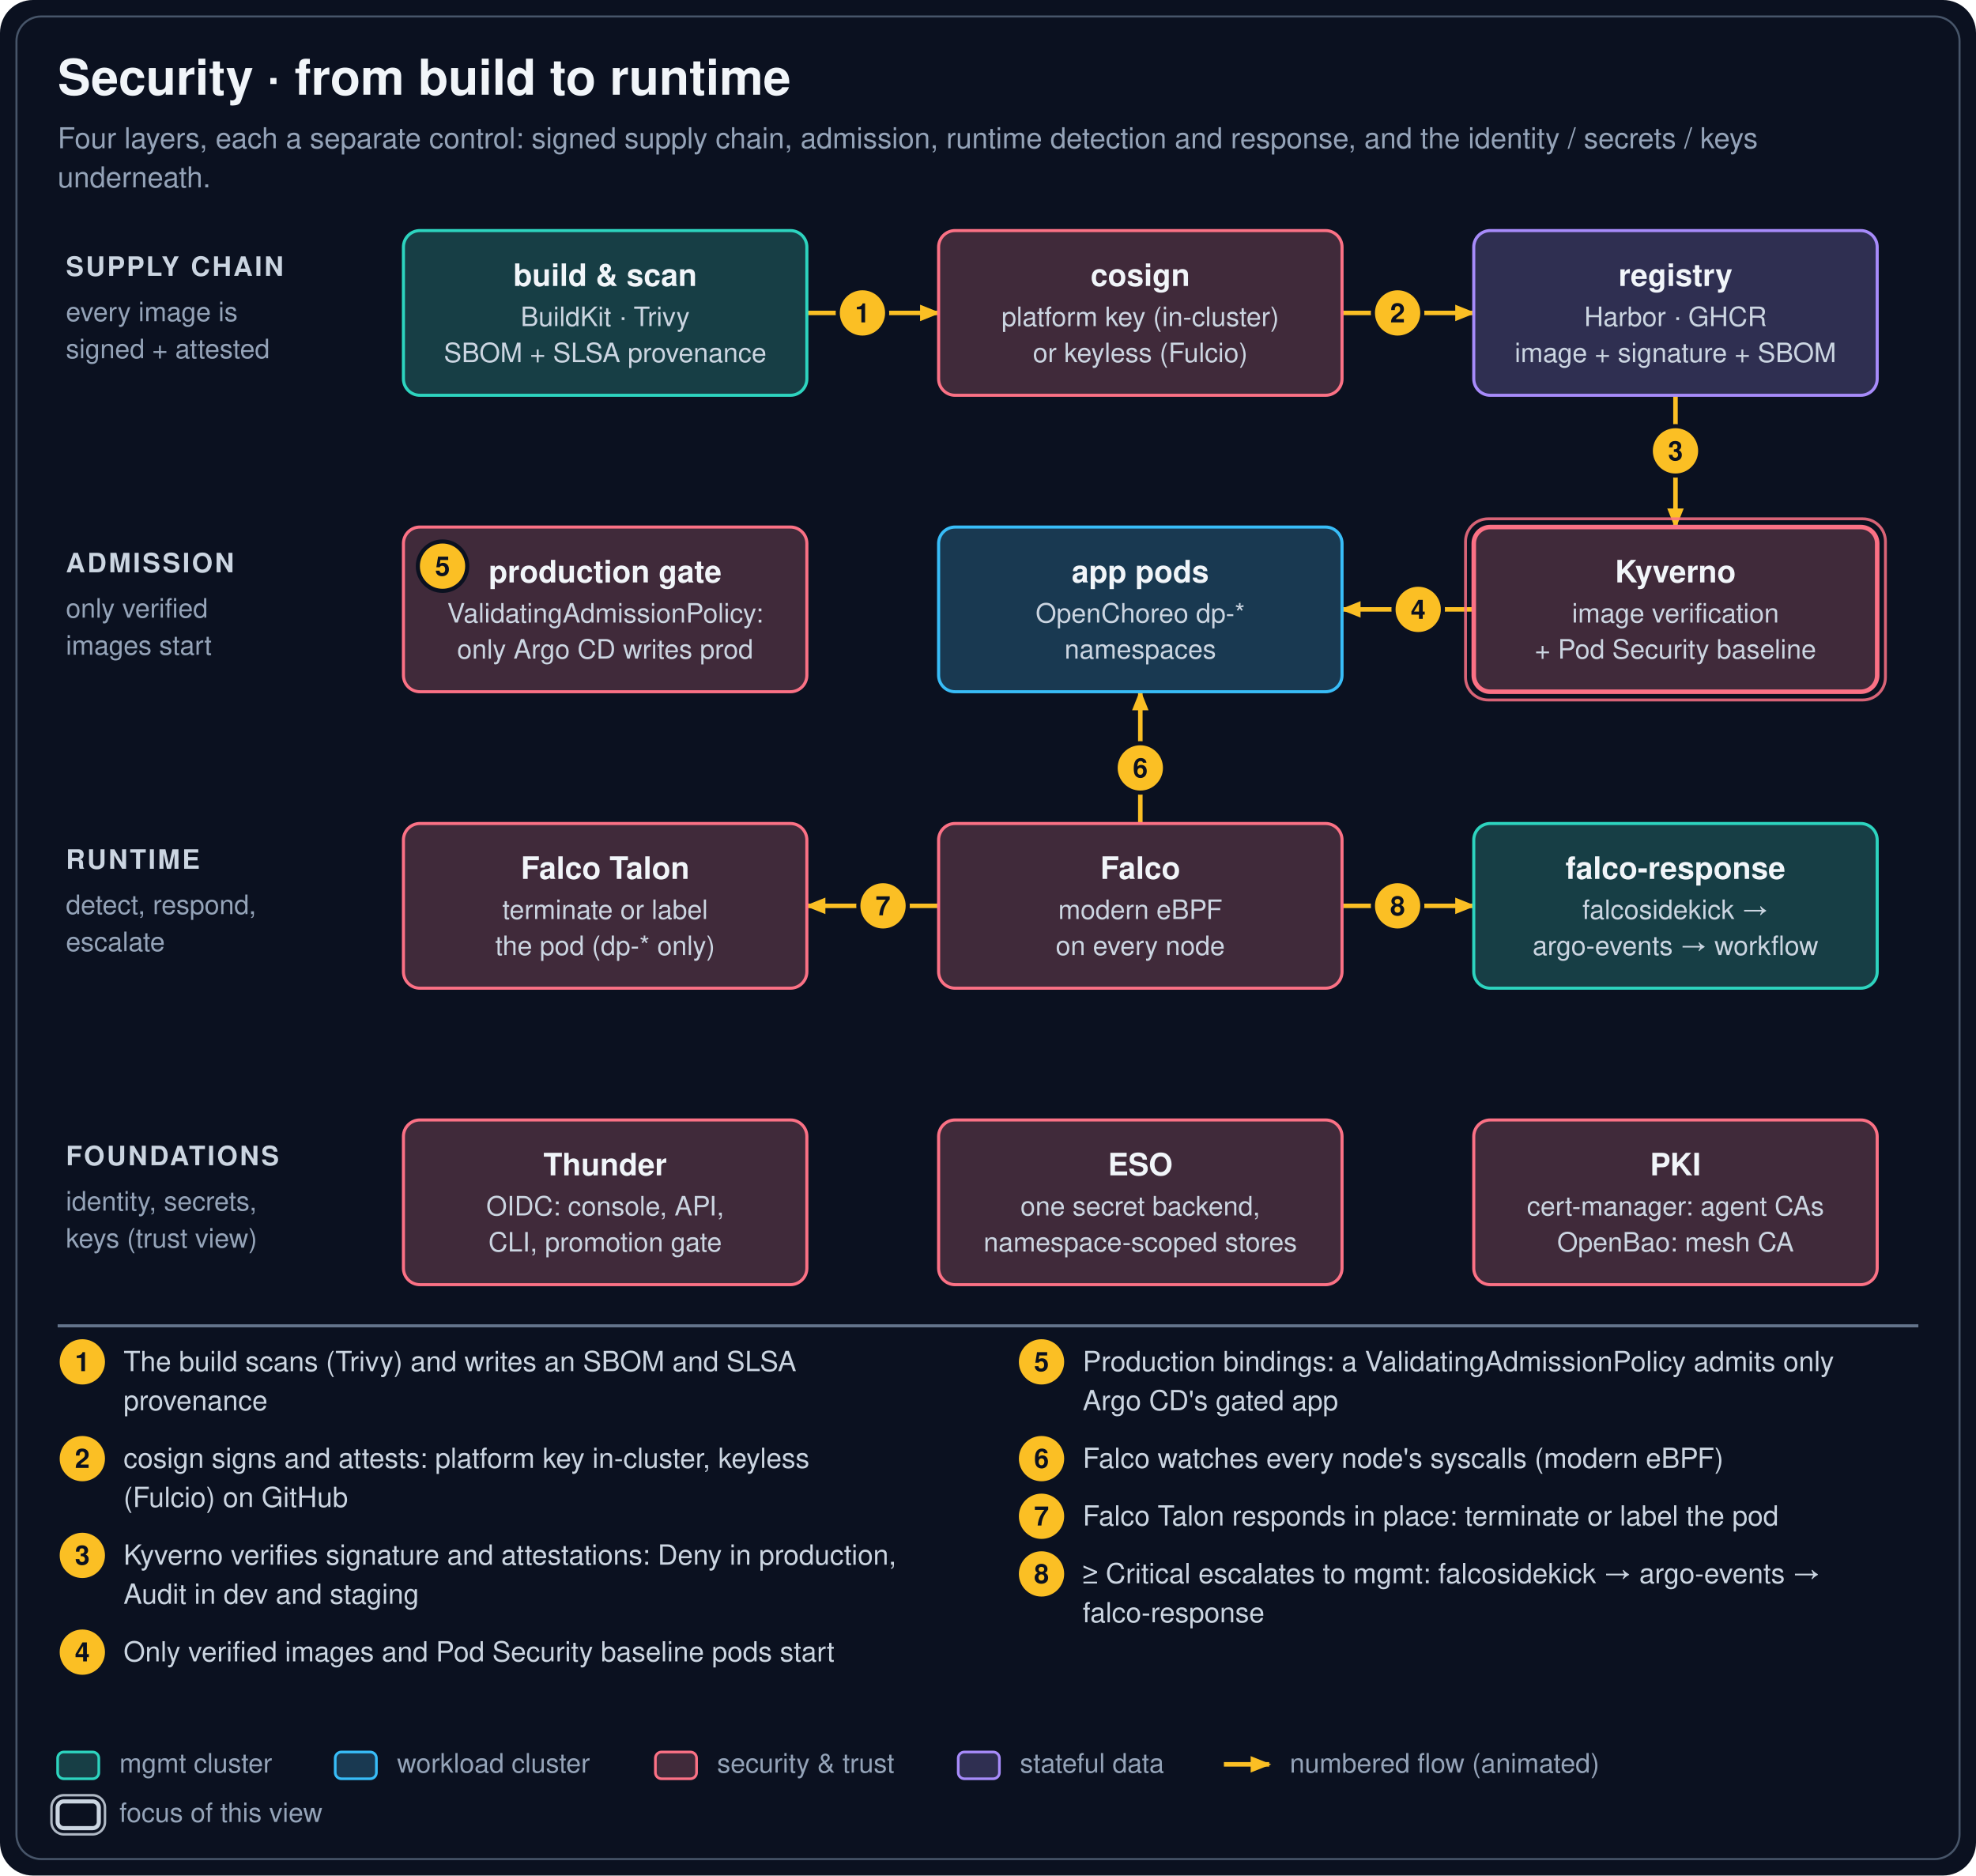
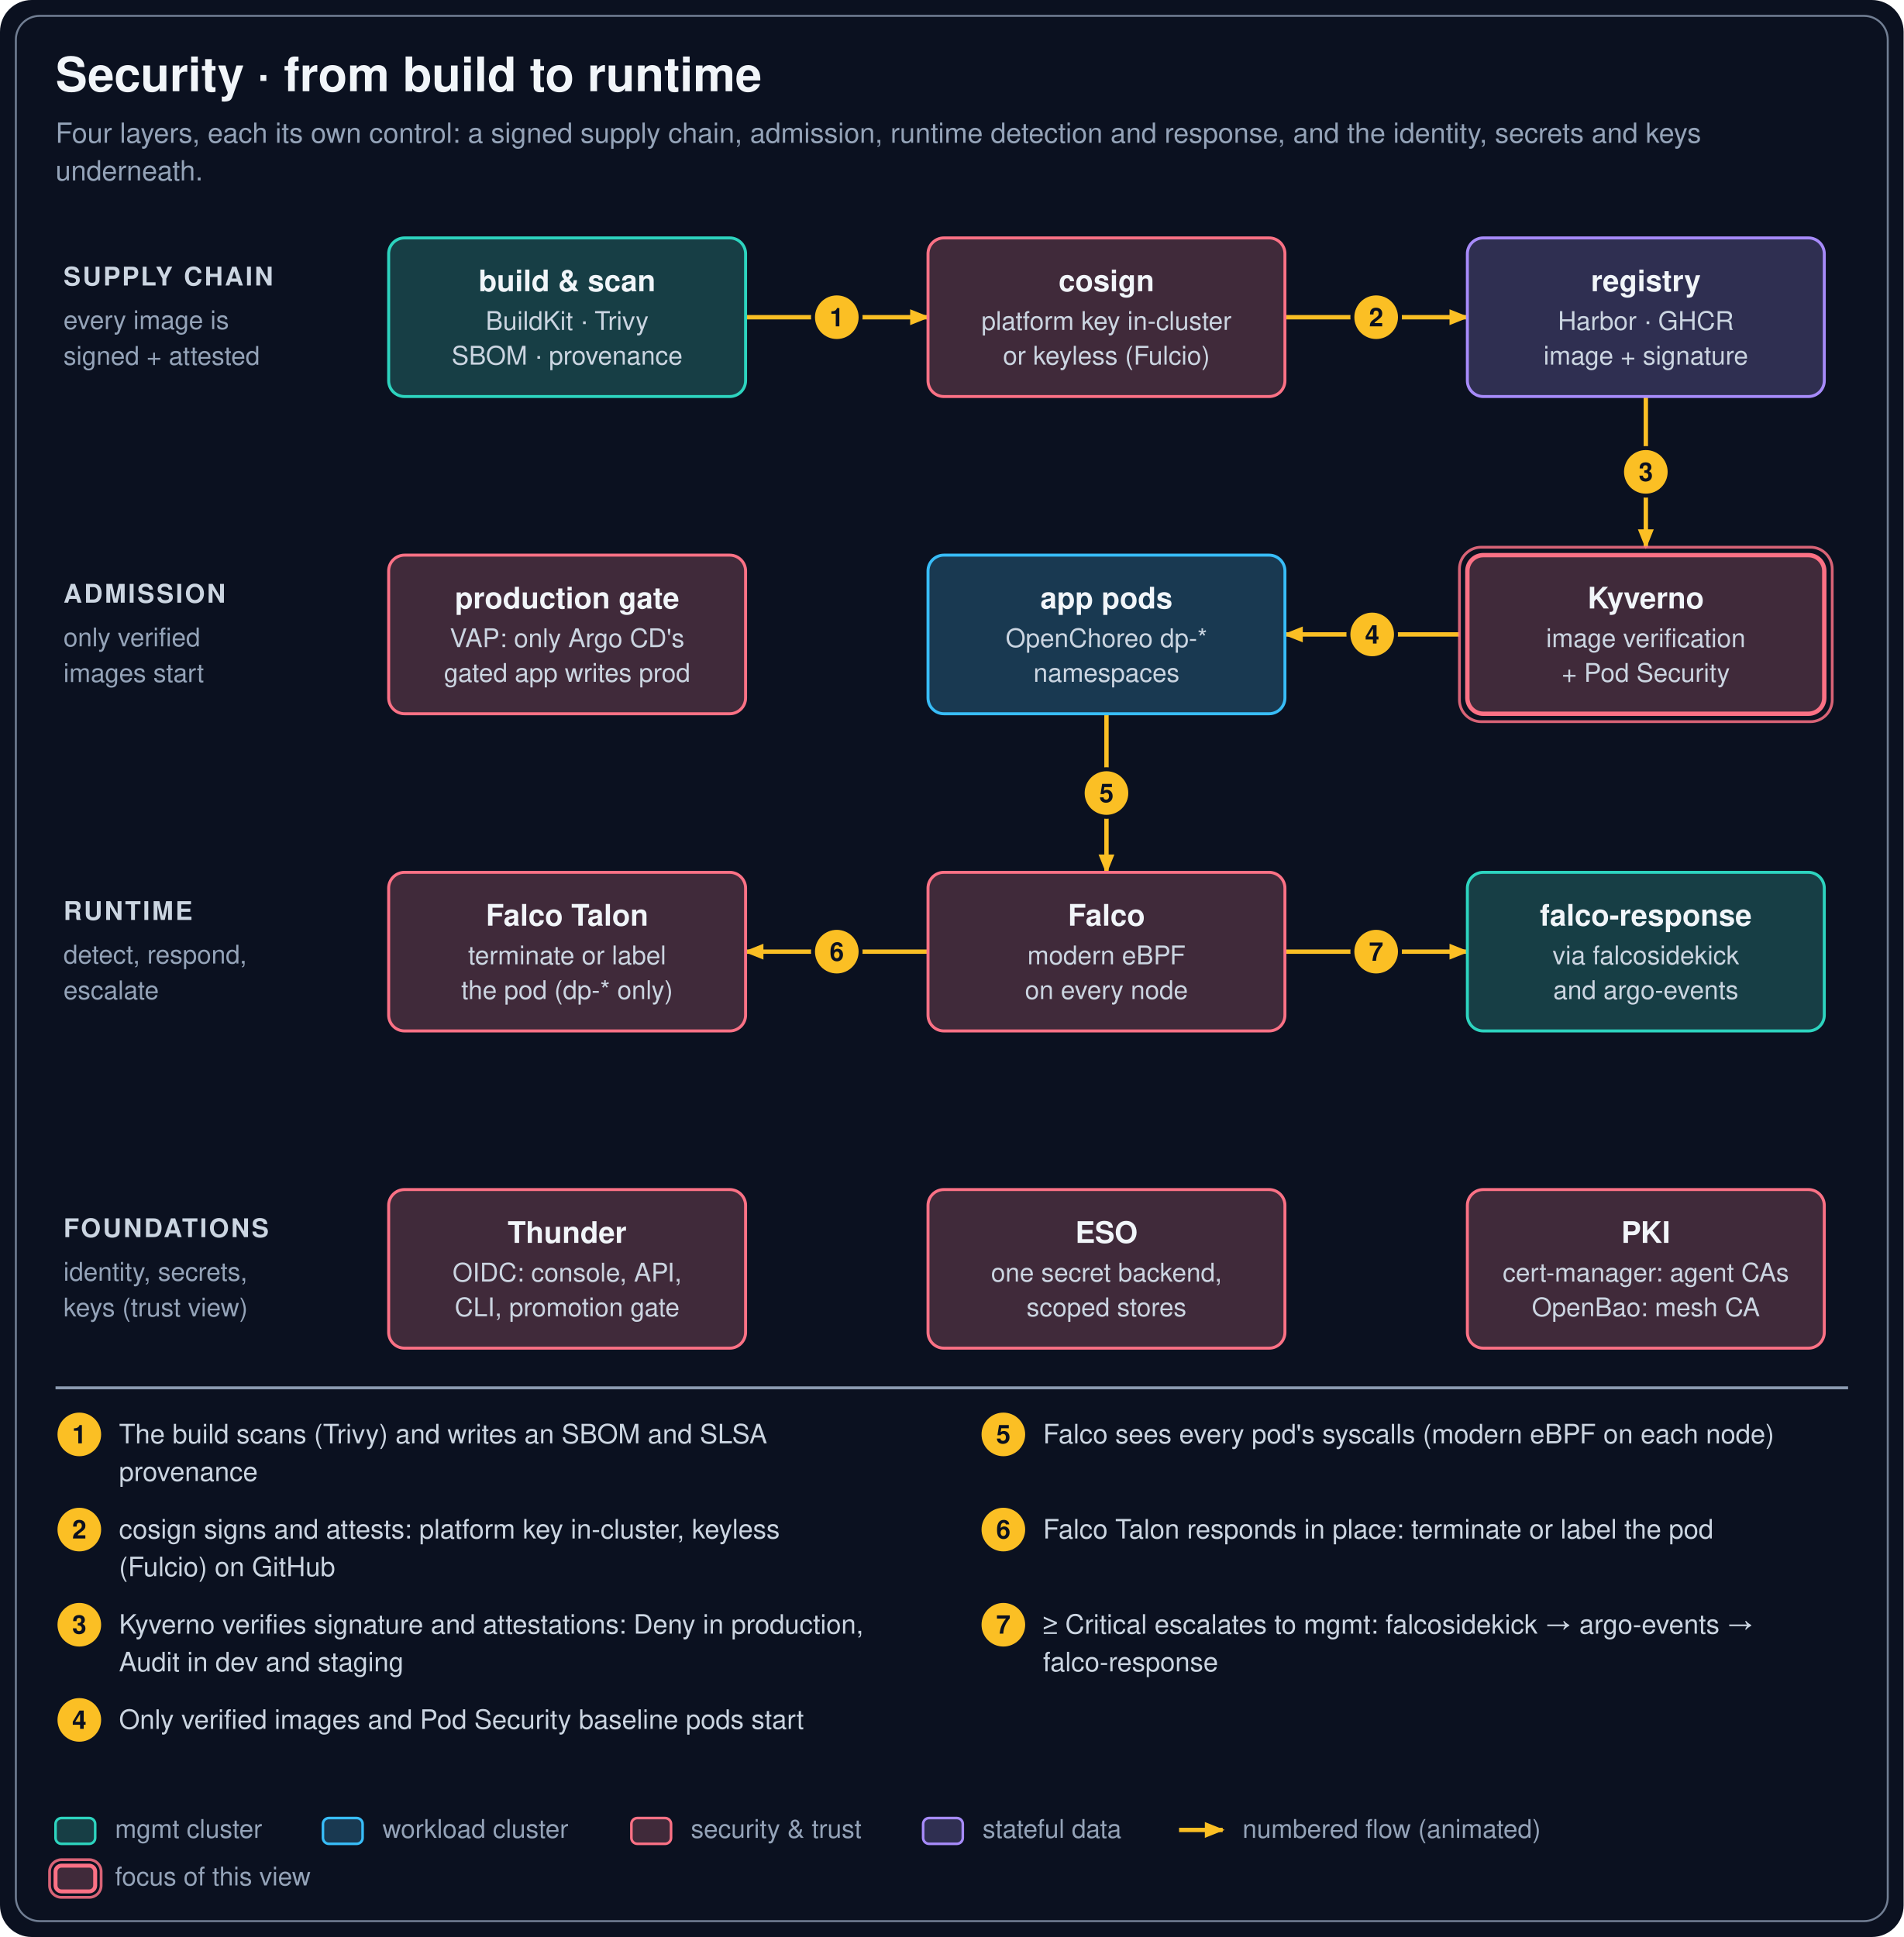
- <svg xmlns="http://www.w3.org/2000/svg" width="960" height="911" viewBox="0 0 960 911" role="img" aria-label="Security · from build to runtime">
-   <style>.s{font-family:'Segoe UI','Helvetica Neue',Helvetica,Arial,'Liberation Sans',sans-serif}.m{font-family:'JetBrains Mono',SFMono-Regular,Menlo,Consolas,'Liberation Mono',monospace}.fx{fill:none;stroke-width:3.2;stroke-linecap:round;stroke-dasharray:4 10;opacity:0;animation:fxdash .9s linear infinite,fxseq 11.30s linear infinite both}@keyframes fxdash{to{stroke-dashoffset:-14}}@keyframes fxseq{0%{opacity:0}3%{opacity:1}23.4%{opacity:1}28.4%{opacity:0}100%{opacity:0}}@media (prefers-reduced-motion:reduce){.fx{animation:none;opacity:0}}</style>
+ <svg xmlns="http://www.w3.org/2000/svg" width="960" height="977" viewBox="0 0 960 977" role="img" aria-label="Security · from build to runtime">
+   <style>.s{font-family:'Segoe UI','Helvetica Neue',Helvetica,Arial,'Liberation Sans',sans-serif}.m{font-family:'JetBrains Mono',SFMono-Regular,Menlo,Consolas,'Liberation Mono',monospace}.fx{fill:none;stroke-width:3.2;stroke-linecap:round;stroke-dasharray:4 10;opacity:0;animation:fxdash .9s linear infinite,fxseq 10.20s linear infinite both}@keyframes fxdash{to{stroke-dashoffset:-14}}@keyframes fxseq{0%{opacity:0}3%{opacity:1}25.9%{opacity:1}30.9%{opacity:0}100%{opacity:0}}@media (prefers-reduced-motion:reduce){.fx{animation:none;opacity:0}}</style>
  <defs>
    <marker id="ahfbbf24" markerWidth="10" markerHeight="8" refX="9" refY="4" orient="auto" markerUnits="userSpaceOnUse">
      <path d="M0,0 L10,4 L0,8 z" fill="#fbbf24" />
    </marker>
  </defs>
-   <rect width="960" height="911" rx="16" fill="#0b1120" />
-   <rect x="8" y="8" width="944" height="895" rx="12" fill="none" stroke="#475569" />
-   <path d="M 392.0 152.0 L 456.0 152.0" fill="none" stroke="#fbbf24" stroke-width="2.2" stroke-linejoin="round" marker-end="url(#ahfbbf24)" />
-   <path d="M 652.0 152.0 L 716.0 152.0" fill="none" stroke="#fbbf24" stroke-width="2.2" stroke-linejoin="round" marker-end="url(#ahfbbf24)" />
-   <path d="M 814.0 192.0 L 814.0 256.0" fill="none" stroke="#fbbf24" stroke-width="2.2" stroke-linejoin="round" marker-end="url(#ahfbbf24)" />
-   <path d="M 716.0 296.0 L 652.0 296.0" fill="none" stroke="#fbbf24" stroke-width="2.2" stroke-linejoin="round" marker-end="url(#ahfbbf24)" />
-   <path d="M 554.0 400.0 L 554.0 336.0" fill="none" stroke="#fbbf24" stroke-width="2.2" stroke-linejoin="round" marker-end="url(#ahfbbf24)" />
-   <path d="M 456.0 440.0 L 392.0 440.0" fill="none" stroke="#fbbf24" stroke-width="2.2" stroke-linejoin="round" marker-end="url(#ahfbbf24)" />
-   <path d="M 652.0 440.0 L 716.0 440.0" fill="none" stroke="#fbbf24" stroke-width="2.2" stroke-linejoin="round" marker-end="url(#ahfbbf24)" />
-   <path class="fx" d="M 392.0 152.0 L 456.0 152.0" stroke="#fde5a7" style="animation-delay:0s,0.00s" />
-   <path class="fx" d="M 652.0 152.0 L 716.0 152.0" stroke="#fde5a7" style="animation-delay:0s,1.10s" />
-   <path class="fx" d="M 814.0 192.0 L 814.0 256.0" stroke="#fde5a7" style="animation-delay:0s,2.20s" />
-   <path class="fx" d="M 716.0 296.0 L 652.0 296.0" stroke="#fde5a7" style="animation-delay:0s,3.30s" />
-   <path class="fx" d="M 554.0 400.0 L 554.0 336.0" stroke="#fde5a7" style="animation-delay:0s,5.50s" />
-   <path class="fx" d="M 456.0 440.0 L 392.0 440.0" stroke="#fde5a7" style="animation-delay:0s,6.60s" />
-   <path class="fx" d="M 652.0 440.0 L 716.0 440.0" stroke="#fde5a7" style="animation-delay:0s,7.70s" />
-   <rect x="196" y="112" width="196" height="80" rx="8" fill="#173e45" stroke="#2dd4bf" stroke-width="1.5" />
-   <text class="s" x="294.0" y="138.9" font-size="15" fill="#f1f5f9" font-weight="600" text-anchor="middle">build &amp; scan</text>
-   <text class="s" x="294.0" y="158.4" font-size="13" fill="#cbd5e1" text-anchor="middle">BuildKit · Trivy</text>
-   <text class="s" x="294.0" y="175.9" font-size="13" fill="#cbd5e1" text-anchor="middle">SBOM + SLSA provenance</text>
-   <rect x="456" y="112" width="196" height="80" rx="8" fill="#402a3a" stroke="#fb7185" stroke-width="1.5" />
-   <text class="s" x="554.0" y="138.9" font-size="15" fill="#f1f5f9" font-weight="600" text-anchor="middle">cosign</text>
-   <text class="s" x="554.0" y="158.4" font-size="13" fill="#cbd5e1" text-anchor="middle">platform key (in-cluster)</text>
-   <text class="s" x="554.0" y="175.9" font-size="13" fill="#cbd5e1" text-anchor="middle">or keyless (Fulcio)</text>
-   <rect x="716" y="112" width="196" height="80" rx="8" fill="#2f2f51" stroke="#a78bfa" stroke-width="1.5" />
-   <text class="s" x="814.0" y="138.9" font-size="15" fill="#f1f5f9" font-weight="600" text-anchor="middle">registry</text>
-   <text class="s" x="814.0" y="158.4" font-size="13" fill="#cbd5e1" text-anchor="middle">Harbor · GHCR</text>
-   <text class="s" x="814.0" y="175.9" font-size="13" fill="#cbd5e1" text-anchor="middle">image + signature + SBOM</text>
-   <rect x="196" y="256" width="196" height="80" rx="8" fill="#402a3a" stroke="#fb7185" stroke-width="1.5" />
-   <text class="s" x="294.0" y="282.9" font-size="15" fill="#f1f5f9" font-weight="600" text-anchor="middle">production gate</text>
-   <text class="s" x="294.0" y="302.4" font-size="13" fill="#cbd5e1" text-anchor="middle">ValidatingAdmissionPolicy:</text>
-   <text class="s" x="294.0" y="319.9" font-size="13" fill="#cbd5e1" text-anchor="middle">only Argo CD writes prod</text>
-   <rect x="456" y="256" width="196" height="80" rx="8" fill="#193951" stroke="#38bdf8" stroke-width="1.5" />
-   <text class="s" x="554.0" y="282.9" font-size="15" fill="#f1f5f9" font-weight="600" text-anchor="middle">app pods</text>
-   <text class="s" x="554.0" y="302.4" font-size="13" fill="#cbd5e1" text-anchor="middle">OpenChoreo dp-*</text>
-   <text class="s" x="554.0" y="319.9" font-size="13" fill="#cbd5e1" text-anchor="middle">namespaces</text>
-   <rect x="712" y="252" width="204" height="88" rx="11" fill="none" stroke="#fb7185" stroke-opacity=".85" stroke-width="1.4" />
-   <rect x="716" y="256" width="196" height="80" rx="8" fill="#402a3a" stroke="#fb7185" stroke-width="2.2" />
-   <text class="s" x="814.0" y="282.9" font-size="15" fill="#f1f5f9" font-weight="600" text-anchor="middle">Kyverno</text>
-   <text class="s" x="814.0" y="302.4" font-size="13" fill="#cbd5e1" text-anchor="middle">image verification</text>
-   <text class="s" x="814.0" y="319.9" font-size="13" fill="#cbd5e1" text-anchor="middle">+ Pod Security baseline</text>
-   <rect x="196" y="400" width="196" height="80" rx="8" fill="#402a3a" stroke="#fb7185" stroke-width="1.5" />
-   <text class="s" x="294.0" y="426.9" font-size="15" fill="#f1f5f9" font-weight="600" text-anchor="middle">Falco Talon</text>
-   <text class="s" x="294.0" y="446.4" font-size="13" fill="#cbd5e1" text-anchor="middle">terminate or label</text>
-   <text class="s" x="294.0" y="463.9" font-size="13" fill="#cbd5e1" text-anchor="middle">the pod (dp-* only)</text>
-   <rect x="456" y="400" width="196" height="80" rx="8" fill="#402a3a" stroke="#fb7185" stroke-width="1.5" />
-   <text class="s" x="554.0" y="426.9" font-size="15" fill="#f1f5f9" font-weight="600" text-anchor="middle">Falco</text>
-   <text class="s" x="554.0" y="446.4" font-size="13" fill="#cbd5e1" text-anchor="middle">modern eBPF</text>
-   <text class="s" x="554.0" y="463.9" font-size="13" fill="#cbd5e1" text-anchor="middle">on every node</text>
-   <rect x="716" y="400" width="196" height="80" rx="8" fill="#173e45" stroke="#2dd4bf" stroke-width="1.5" />
-   <text class="s" x="814.0" y="426.9" font-size="15" fill="#f1f5f9" font-weight="600" text-anchor="middle">falco-response</text>
-   <text class="s" x="814.0" y="446.4" font-size="13" fill="#cbd5e1" text-anchor="middle">falcosidekick →</text>
-   <text class="s" x="814.0" y="463.9" font-size="13" fill="#cbd5e1" text-anchor="middle">argo-events → workflow</text>
-   <rect x="196" y="544" width="196" height="80" rx="8" fill="#402a3a" stroke="#fb7185" stroke-width="1.5" />
-   <text class="s" x="294.0" y="570.9" font-size="15" fill="#f1f5f9" font-weight="600" text-anchor="middle">Thunder</text>
-   <text class="s" x="294.0" y="590.4" font-size="13" fill="#cbd5e1" text-anchor="middle">OIDC: console, API,</text>
-   <text class="s" x="294.0" y="607.9" font-size="13" fill="#cbd5e1" text-anchor="middle">CLI, promotion gate</text>
-   <rect x="456" y="544" width="196" height="80" rx="8" fill="#402a3a" stroke="#fb7185" stroke-width="1.5" />
-   <text class="s" x="554.0" y="570.9" font-size="15" fill="#f1f5f9" font-weight="600" text-anchor="middle">ESO</text>
-   <text class="s" x="554.0" y="590.4" font-size="13" fill="#cbd5e1" text-anchor="middle">one secret backend,</text>
-   <text class="s" x="554.0" y="607.9" font-size="13" fill="#cbd5e1" text-anchor="middle">namespace-scoped stores</text>
-   <rect x="716" y="544" width="196" height="80" rx="8" fill="#402a3a" stroke="#fb7185" stroke-width="1.5" />
-   <text class="s" x="814.0" y="570.9" font-size="15" fill="#f1f5f9" font-weight="600" text-anchor="middle">PKI</text>
-   <text class="s" x="814.0" y="590.4" font-size="13" fill="#cbd5e1" text-anchor="middle">cert-manager: agent CAs</text>
-   <text class="s" x="814.0" y="607.9" font-size="13" fill="#cbd5e1" text-anchor="middle">OpenBao: mesh CA</text>
+   <rect width="960" height="977" rx="16" fill="#0b1120" />
+   <rect x="8" y="8" width="944" height="961" rx="12" fill="none" stroke="#8b9ab0" stroke-opacity=".8" />
+   <path d="M 376.0 160.0 L 468.0 160.0" fill="none" stroke="#fbbf24" stroke-width="2.2" stroke-linejoin="round" marker-end="url(#ahfbbf24)" />
+   <path d="M 648.0 160.0 L 740.0 160.0" fill="none" stroke="#fbbf24" stroke-width="2.2" stroke-linejoin="round" marker-end="url(#ahfbbf24)" />
+   <path d="M 830.0 200.0 L 830.0 276.0" fill="none" stroke="#fbbf24" stroke-width="2.2" stroke-linejoin="round" marker-end="url(#ahfbbf24)" />
+   <path d="M 736.0 320.0 L 648.0 320.0" fill="none" stroke="#fbbf24" stroke-width="2.2" stroke-linejoin="round" marker-end="url(#ahfbbf24)" />
+   <path d="M 558.0 360.0 L 558.0 440.0" fill="none" stroke="#fbbf24" stroke-width="2.2" stroke-linejoin="round" marker-end="url(#ahfbbf24)" />
+   <path d="M 468.0 480.0 L 376.0 480.0" fill="none" stroke="#fbbf24" stroke-width="2.2" stroke-linejoin="round" marker-end="url(#ahfbbf24)" />
+   <path d="M 648.0 480.0 L 740.0 480.0" fill="none" stroke="#fbbf24" stroke-width="2.2" stroke-linejoin="round" marker-end="url(#ahfbbf24)" />
+   <path class="fx" d="M 376.0 160.0 L 468.0 160.0" stroke="#fde5a7" style="animation-delay:0s,0.00s" />
+   <path class="fx" d="M 648.0 160.0 L 740.0 160.0" stroke="#fde5a7" style="animation-delay:0s,1.10s" />
+   <path class="fx" d="M 830.0 200.0 L 830.0 276.0" stroke="#fde5a7" style="animation-delay:0s,2.20s" />
+   <path class="fx" d="M 736.0 320.0 L 648.0 320.0" stroke="#fde5a7" style="animation-delay:0s,3.30s" />
+   <path class="fx" d="M 558.0 360.0 L 558.0 440.0" stroke="#fde5a7" style="animation-delay:0s,4.40s" />
+   <path class="fx" d="M 468.0 480.0 L 376.0 480.0" stroke="#fde5a7" style="animation-delay:0s,5.50s" />
+   <path class="fx" d="M 648.0 480.0 L 740.0 480.0" stroke="#fde5a7" style="animation-delay:0s,6.60s" />
+   <rect x="196" y="120" width="180" height="80" rx="8" fill="#173e45" stroke="#2dd4bf" stroke-width="1.5" />
+   <text class="s" x="286.0" y="146.9" font-size="15" fill="#f1f5f9" font-weight="600" text-anchor="middle">build &amp; scan</text>
+   <text class="s" x="286.0" y="166.4" font-size="13" fill="#cbd5e1" text-anchor="middle">BuildKit · Trivy</text>
+   <text class="s" x="286.0" y="183.9" font-size="13" fill="#cbd5e1" text-anchor="middle">SBOM · provenance</text>
+   <rect x="468" y="120" width="180" height="80" rx="8" fill="#402a3a" stroke="#fb7185" stroke-width="1.5" />
+   <text class="s" x="558.0" y="146.9" font-size="15" fill="#f1f5f9" font-weight="600" text-anchor="middle">cosign</text>
+   <text class="s" x="558.0" y="166.4" font-size="13" fill="#cbd5e1" text-anchor="middle">platform key in-cluster</text>
+   <text class="s" x="558.0" y="183.9" font-size="13" fill="#cbd5e1" text-anchor="middle">or keyless (Fulcio)</text>
+   <rect x="740" y="120" width="180" height="80" rx="8" fill="#2f2f51" stroke="#a78bfa" stroke-width="1.5" />
+   <text class="s" x="830.0" y="146.9" font-size="15" fill="#f1f5f9" font-weight="600" text-anchor="middle">registry</text>
+   <text class="s" x="830.0" y="166.4" font-size="13" fill="#cbd5e1" text-anchor="middle">Harbor · GHCR</text>
+   <text class="s" x="830.0" y="183.9" font-size="13" fill="#cbd5e1" text-anchor="middle">image + signature</text>
+   <rect x="196" y="280" width="180" height="80" rx="8" fill="#402a3a" stroke="#fb7185" stroke-width="1.5" />
+   <text class="s" x="286.0" y="306.9" font-size="15" fill="#f1f5f9" font-weight="600" text-anchor="middle">production gate</text>
+   <text class="s" x="286.0" y="326.4" font-size="13" fill="#cbd5e1" text-anchor="middle">VAP: only Argo CD's</text>
+   <text class="s" x="286.0" y="343.9" font-size="13" fill="#cbd5e1" text-anchor="middle">gated app writes prod</text>
+   <rect x="468" y="280" width="180" height="80" rx="8" fill="#193951" stroke="#38bdf8" stroke-width="1.5" />
+   <text class="s" x="558.0" y="306.9" font-size="15" fill="#f1f5f9" font-weight="600" text-anchor="middle">app pods</text>
+   <text class="s" x="558.0" y="326.4" font-size="13" fill="#cbd5e1" text-anchor="middle">OpenChoreo dp-*</text>
+   <text class="s" x="558.0" y="343.9" font-size="13" fill="#cbd5e1" text-anchor="middle">namespaces</text>
+   <rect x="736" y="276" width="188" height="88" rx="11" fill="none" stroke="#fb7185" stroke-opacity=".85" stroke-width="1.4" />
+   <rect x="740" y="280" width="180" height="80" rx="8" fill="#402a3a" stroke="#fb7185" stroke-width="2.2" />
+   <text class="s" x="830.0" y="306.9" font-size="15" fill="#f1f5f9" font-weight="600" text-anchor="middle">Kyverno</text>
+   <text class="s" x="830.0" y="326.4" font-size="13" fill="#cbd5e1" text-anchor="middle">image verification</text>
+   <text class="s" x="830.0" y="343.9" font-size="13" fill="#cbd5e1" text-anchor="middle">+ Pod Security</text>
+   <rect x="196" y="440" width="180" height="80" rx="8" fill="#402a3a" stroke="#fb7185" stroke-width="1.5" />
+   <text class="s" x="286.0" y="466.9" font-size="15" fill="#f1f5f9" font-weight="600" text-anchor="middle">Falco Talon</text>
+   <text class="s" x="286.0" y="486.4" font-size="13" fill="#cbd5e1" text-anchor="middle">terminate or label</text>
+   <text class="s" x="286.0" y="503.9" font-size="13" fill="#cbd5e1" text-anchor="middle">the pod (dp-* only)</text>
+   <rect x="468" y="440" width="180" height="80" rx="8" fill="#402a3a" stroke="#fb7185" stroke-width="1.5" />
+   <text class="s" x="558.0" y="466.9" font-size="15" fill="#f1f5f9" font-weight="600" text-anchor="middle">Falco</text>
+   <text class="s" x="558.0" y="486.4" font-size="13" fill="#cbd5e1" text-anchor="middle">modern eBPF</text>
+   <text class="s" x="558.0" y="503.9" font-size="13" fill="#cbd5e1" text-anchor="middle">on every node</text>
+   <rect x="740" y="440" width="180" height="80" rx="8" fill="#173e45" stroke="#2dd4bf" stroke-width="1.5" />
+   <text class="s" x="830.0" y="466.9" font-size="15" fill="#f1f5f9" font-weight="600" text-anchor="middle">falco-response</text>
+   <text class="s" x="830.0" y="486.4" font-size="13" fill="#cbd5e1" text-anchor="middle">via falcosidekick</text>
+   <text class="s" x="830.0" y="503.9" font-size="13" fill="#cbd5e1" text-anchor="middle">and argo-events</text>
+   <rect x="196" y="600" width="180" height="80" rx="8" fill="#402a3a" stroke="#fb7185" stroke-width="1.5" />
+   <text class="s" x="286.0" y="626.9" font-size="15" fill="#f1f5f9" font-weight="600" text-anchor="middle">Thunder</text>
+   <text class="s" x="286.0" y="646.4" font-size="13" fill="#cbd5e1" text-anchor="middle">OIDC: console, API,</text>
+   <text class="s" x="286.0" y="663.9" font-size="13" fill="#cbd5e1" text-anchor="middle">CLI, promotion gate</text>
+   <rect x="468" y="600" width="180" height="80" rx="8" fill="#402a3a" stroke="#fb7185" stroke-width="1.5" />
+   <text class="s" x="558.0" y="626.9" font-size="15" fill="#f1f5f9" font-weight="600" text-anchor="middle">ESO</text>
+   <text class="s" x="558.0" y="646.4" font-size="13" fill="#cbd5e1" text-anchor="middle">one secret backend,</text>
+   <text class="s" x="558.0" y="663.9" font-size="13" fill="#cbd5e1" text-anchor="middle">scoped stores</text>
+   <rect x="740" y="600" width="180" height="80" rx="8" fill="#402a3a" stroke="#fb7185" stroke-width="1.5" />
+   <text class="s" x="830.0" y="626.9" font-size="15" fill="#f1f5f9" font-weight="600" text-anchor="middle">PKI</text>
+   <text class="s" x="830.0" y="646.4" font-size="13" fill="#cbd5e1" text-anchor="middle">cert-manager: agent CAs</text>
+   <text class="s" x="830.0" y="663.9" font-size="13" fill="#cbd5e1" text-anchor="middle">OpenBao: mesh CA</text>
  <text class="s" x="28.0" y="46.0" font-size="24" fill="#f1f5f9" font-weight="700">Security · from build to runtime</text>
-   <text class="s" x="28.0" y="72.0" font-size="14" fill="#94a3b8">Four layers, each a separate control: signed supply chain, admission, runtime detection and response, and the identity / secrets / keys</text>
+   <text class="s" x="28.0" y="72.0" font-size="14" fill="#94a3b8">Four layers, each its own control: a signed supply chain, admission, runtime detection and response, and the identity, secrets and keys</text>
  <text class="s" x="28.0" y="91.0" font-size="14" fill="#94a3b8">underneath.</text>
-   <text class="s" x="32.0" y="134.0" font-size="13" fill="#cbd5e1" font-weight="700" letter-spacing="1.0">SUPPLY CHAIN</text>
-   <text class="s" x="32.0" y="156.0" font-size="13" fill="#94a3b8">every image is</text>
-   <text class="s" x="32.0" y="174.0" font-size="13" fill="#94a3b8">signed + attested</text>
-   <text class="s" x="32.0" y="278.0" font-size="13" fill="#cbd5e1" font-weight="700" letter-spacing="1.0">ADMISSION</text>
-   <text class="s" x="32.0" y="300.0" font-size="13" fill="#94a3b8">only verified</text>
-   <text class="s" x="32.0" y="318.0" font-size="13" fill="#94a3b8">images start</text>
-   <text class="s" x="32.0" y="422.0" font-size="13" fill="#cbd5e1" font-weight="700" letter-spacing="1.0">RUNTIME</text>
-   <text class="s" x="32.0" y="444.0" font-size="13" fill="#94a3b8">detect, respond,</text>
-   <text class="s" x="32.0" y="462.0" font-size="13" fill="#94a3b8">escalate</text>
-   <text class="s" x="32.0" y="566.0" font-size="13" fill="#cbd5e1" font-weight="700" letter-spacing="1.0">FOUNDATIONS</text>
-   <text class="s" x="32.0" y="588.0" font-size="13" fill="#94a3b8">identity, secrets,</text>
-   <text class="s" x="32.0" y="606.0" font-size="13" fill="#94a3b8">keys (trust view)</text>
-   <circle cx="215.0" cy="275.0" r="12" fill="#fbbf24" stroke="#0b1120" stroke-width="2" />
-   <text class="s" x="215.0" y="279.6" font-size="13" font-weight="700" fill="#0b1120" text-anchor="middle">5</text>
-   <circle cx="419.0" cy="152.0" r="12" fill="#fbbf24" stroke="#0b1120" stroke-width="2" />
-   <text class="s" x="419.0" y="156.6" font-size="13" font-weight="700" fill="#0b1120" text-anchor="middle">1</text>
-   <circle cx="679.0" cy="152.0" r="12" fill="#fbbf24" stroke="#0b1120" stroke-width="2" />
-   <text class="s" x="679.0" y="156.6" font-size="13" font-weight="700" fill="#0b1120" text-anchor="middle">2</text>
-   <circle cx="814.0" cy="219.0" r="12" fill="#fbbf24" stroke="#0b1120" stroke-width="2" />
-   <text class="s" x="814.0" y="223.6" font-size="13" font-weight="700" fill="#0b1120" text-anchor="middle">3</text>
-   <circle cx="689.0" cy="296.0" r="12" fill="#fbbf24" stroke="#0b1120" stroke-width="2" />
-   <text class="s" x="689.0" y="300.6" font-size="13" font-weight="700" fill="#0b1120" text-anchor="middle">4</text>
-   <circle cx="554.0" cy="373.0" r="12" fill="#fbbf24" stroke="#0b1120" stroke-width="2" />
-   <text class="s" x="554.0" y="377.6" font-size="13" font-weight="700" fill="#0b1120" text-anchor="middle">6</text>
-   <circle cx="429.0" cy="440.0" r="12" fill="#fbbf24" stroke="#0b1120" stroke-width="2" />
-   <text class="s" x="429.0" y="444.6" font-size="13" font-weight="700" fill="#0b1120" text-anchor="middle">7</text>
-   <circle cx="679.0" cy="440.0" r="12" fill="#fbbf24" stroke="#0b1120" stroke-width="2" />
-   <text class="s" x="679.0" y="444.6" font-size="13" font-weight="700" fill="#0b1120" text-anchor="middle">8</text>
-   <line x1="28" y1="644" x2="932" y2="644" stroke="#64748b" stroke-width="1.5" />
-   <circle cx="40.0" cy="661.5" r="11" fill="#fbbf24" />
-   <text class="s" x="40.0" y="666" font-size="13" font-weight="700" fill="#0b1120" text-anchor="middle">1</text>
-   <text class="s" x="60.0" y="666.0" font-size="13.5" fill="#cbd5e1">The build scans (Trivy) and writes an SBOM and SLSA</text>
-   <text class="s" x="60.0" y="685.0" font-size="13.5" fill="#cbd5e1">provenance</text>
-   <circle cx="40.0" cy="708.5" r="11" fill="#fbbf24" />
-   <text class="s" x="40.0" y="713" font-size="13" font-weight="700" fill="#0b1120" text-anchor="middle">2</text>
-   <text class="s" x="60.0" y="713.0" font-size="13.5" fill="#cbd5e1">cosign signs and attests: platform key in-cluster, keyless</text>
-   <text class="s" x="60.0" y="732.0" font-size="13.5" fill="#cbd5e1">(Fulcio) on GitHub</text>
-   <circle cx="40.0" cy="755.5" r="11" fill="#fbbf24" />
-   <text class="s" x="40.0" y="760" font-size="13" font-weight="700" fill="#0b1120" text-anchor="middle">3</text>
-   <text class="s" x="60.0" y="760.0" font-size="13.5" fill="#cbd5e1">Kyverno verifies signature and attestations: Deny in production,</text>
-   <text class="s" x="60.0" y="779.0" font-size="13.5" fill="#cbd5e1">Audit in dev and staging</text>
-   <circle cx="40.0" cy="802.5" r="11" fill="#fbbf24" />
-   <text class="s" x="40.0" y="807" font-size="13" font-weight="700" fill="#0b1120" text-anchor="middle">4</text>
-   <text class="s" x="60.0" y="807.0" font-size="13.5" fill="#cbd5e1">Only verified images and Pod Security baseline pods start</text>
-   <circle cx="506.0" cy="661.5" r="11" fill="#fbbf24" />
-   <text class="s" x="506.0" y="666" font-size="13" font-weight="700" fill="#0b1120" text-anchor="middle">5</text>
-   <text class="s" x="526.0" y="666.0" font-size="13.5" fill="#cbd5e1">Production bindings: a ValidatingAdmissionPolicy admits only</text>
-   <text class="s" x="526.0" y="685.0" font-size="13.5" fill="#cbd5e1">Argo CD's gated app</text>
-   <circle cx="506.0" cy="708.5" r="11" fill="#fbbf24" />
-   <text class="s" x="506.0" y="713" font-size="13" font-weight="700" fill="#0b1120" text-anchor="middle">6</text>
-   <text class="s" x="526.0" y="713.0" font-size="13.5" fill="#cbd5e1">Falco watches every node's syscalls (modern eBPF)</text>
-   <circle cx="506.0" cy="736.5" r="11" fill="#fbbf24" />
-   <text class="s" x="506.0" y="741" font-size="13" font-weight="700" fill="#0b1120" text-anchor="middle">7</text>
-   <text class="s" x="526.0" y="741.0" font-size="13.5" fill="#cbd5e1">Falco Talon responds in place: terminate or label the pod</text>
-   <circle cx="506.0" cy="764.5" r="11" fill="#fbbf24" />
-   <text class="s" x="506.0" y="769" font-size="13" font-weight="700" fill="#0b1120" text-anchor="middle">8</text>
-   <text class="s" x="526.0" y="769.0" font-size="13.5" fill="#cbd5e1">≥ Critical escalates to mgmt: falcosidekick → argo-events →</text>
-   <text class="s" x="526.0" y="788.0" font-size="13.5" fill="#cbd5e1">falco-response</text>
-   <rect x="28" y="851" width="20" height="13" rx="3" fill="#173e45" stroke="#2dd4bf" stroke-width="1.3" />
-   <text class="s" x="58.0" y="861.0" font-size="13" fill="#94a3b8">mgmt cluster</text>
-   <rect x="162.863" y="851" width="20" height="13" rx="3" fill="#193951" stroke="#38bdf8" stroke-width="1.3" />
-   <text class="s" x="192.9" y="861.0" font-size="13" fill="#94a3b8">workload cluster</text>
-   <rect x="318.41" y="851" width="20" height="13" rx="3" fill="#402a3a" stroke="#fb7185" stroke-width="1.3" />
-   <text class="s" x="348.4" y="861.0" font-size="13" fill="#94a3b8">security &amp; trust</text>
-   <rect x="465.537" y="851" width="20" height="13" rx="3" fill="#2f2f51" stroke="#a78bfa" stroke-width="1.3" />
-   <text class="s" x="495.5" y="861.0" font-size="13" fill="#94a3b8">stateful data</text>
-   <path d="M 594.61 857 L 616.61 857" stroke="#fbbf24" stroke-width="2.2" marker-end="url(#ahfbbf24)" />
-   <path class="fx" d="M 594.61 857 L 616.61 857" stroke="#fde5a7" style="animation-delay:0s,0.00s" />
-   <text class="s" x="626.6" y="861.0" font-size="13" fill="#94a3b8">numbered flow (animated)</text>
-   <rect x="25" y="872" width="26" height="19" rx="6" fill="none" stroke="#cbd5e1" stroke-opacity=".85" stroke-width="1.2" />
-   <rect x="28" y="875" width="20" height="13" rx="3" fill="none" stroke="#cbd5e1" stroke-width="2" />
-   <text class="s" x="58.0" y="885.0" font-size="13" fill="#94a3b8">focus of this view</text>
+   <text class="s" x="32.0" y="144.0" font-size="13" fill="#cbd5e1" font-weight="700" letter-spacing="1.0">SUPPLY CHAIN</text>
+   <text class="s" x="32.0" y="166.0" font-size="13" fill="#94a3b8">every image is</text>
+   <text class="s" x="32.0" y="184.0" font-size="13" fill="#94a3b8">signed + attested</text>
+   <text class="s" x="32.0" y="304.0" font-size="13" fill="#cbd5e1" font-weight="700" letter-spacing="1.0">ADMISSION</text>
+   <text class="s" x="32.0" y="326.0" font-size="13" fill="#94a3b8">only verified</text>
+   <text class="s" x="32.0" y="344.0" font-size="13" fill="#94a3b8">images start</text>
+   <text class="s" x="32.0" y="464.0" font-size="13" fill="#cbd5e1" font-weight="700" letter-spacing="1.0">RUNTIME</text>
+   <text class="s" x="32.0" y="486.0" font-size="13" fill="#94a3b8">detect, respond,</text>
+   <text class="s" x="32.0" y="504.0" font-size="13" fill="#94a3b8">escalate</text>
+   <text class="s" x="32.0" y="624.0" font-size="13" fill="#cbd5e1" font-weight="700" letter-spacing="1.0">FOUNDATIONS</text>
+   <text class="s" x="32.0" y="646.0" font-size="13" fill="#94a3b8">identity, secrets,</text>
+   <text class="s" x="32.0" y="664.0" font-size="13" fill="#94a3b8">keys (trust view)</text>
+   <circle cx="422.0" cy="160.0" r="12" fill="#fbbf24" stroke="#0b1120" stroke-width="2" />
+   <text class="s" x="422.0" y="164.6" font-size="13" font-weight="700" fill="#0b1120" text-anchor="middle">1</text>
+   <circle cx="694.0" cy="160.0" r="12" fill="#fbbf24" stroke="#0b1120" stroke-width="2" />
+   <text class="s" x="694.0" y="164.6" font-size="13" font-weight="700" fill="#0b1120" text-anchor="middle">2</text>
+   <circle cx="830.0" cy="238.0" r="12" fill="#fbbf24" stroke="#0b1120" stroke-width="2" />
+   <text class="s" x="830.0" y="242.6" font-size="13" font-weight="700" fill="#0b1120" text-anchor="middle">3</text>
+   <circle cx="692.0" cy="320.0" r="12" fill="#fbbf24" stroke="#0b1120" stroke-width="2" />
+   <text class="s" x="692.0" y="324.6" font-size="13" font-weight="700" fill="#0b1120" text-anchor="middle">4</text>
+   <circle cx="558.0" cy="400.0" r="12" fill="#fbbf24" stroke="#0b1120" stroke-width="2" />
+   <text class="s" x="558.0" y="404.6" font-size="13" font-weight="700" fill="#0b1120" text-anchor="middle">5</text>
+   <circle cx="422.0" cy="480.0" r="12" fill="#fbbf24" stroke="#0b1120" stroke-width="2" />
+   <text class="s" x="422.0" y="484.6" font-size="13" font-weight="700" fill="#0b1120" text-anchor="middle">6</text>
+   <circle cx="694.0" cy="480.0" r="12" fill="#fbbf24" stroke="#0b1120" stroke-width="2" />
+   <text class="s" x="694.0" y="484.6" font-size="13" font-weight="700" fill="#0b1120" text-anchor="middle">7</text>
+   <line x1="28" y1="700" x2="932" y2="700" stroke="#8b9ab0" stroke-width="1.5" />
+   <circle cx="40.0" cy="723.5" r="11" fill="#fbbf24" />
+   <text class="s" x="40.0" y="728" font-size="13" font-weight="700" fill="#0b1120" text-anchor="middle">1</text>
+   <text class="s" x="60.0" y="728.0" font-size="13.5" fill="#cbd5e1">The build scans (Trivy) and writes an SBOM and SLSA</text>
+   <text class="s" x="60.0" y="747.0" font-size="13.5" fill="#cbd5e1">provenance</text>
+   <circle cx="506.0" cy="723.5" r="11" fill="#fbbf24" />
+   <text class="s" x="506.0" y="728" font-size="13" font-weight="700" fill="#0b1120" text-anchor="middle">5</text>
+   <text class="s" x="526.0" y="728.0" font-size="13.5" fill="#cbd5e1">Falco sees every pod's syscalls (modern eBPF on each node)</text>
+   <circle cx="40.0" cy="771.5" r="11" fill="#fbbf24" />
+   <text class="s" x="40.0" y="776" font-size="13" font-weight="700" fill="#0b1120" text-anchor="middle">2</text>
+   <text class="s" x="60.0" y="776.0" font-size="13.5" fill="#cbd5e1">cosign signs and attests: platform key in-cluster, keyless</text>
+   <text class="s" x="60.0" y="795.0" font-size="13.5" fill="#cbd5e1">(Fulcio) on GitHub</text>
+   <circle cx="506.0" cy="771.5" r="11" fill="#fbbf24" />
+   <text class="s" x="506.0" y="776" font-size="13" font-weight="700" fill="#0b1120" text-anchor="middle">6</text>
+   <text class="s" x="526.0" y="776.0" font-size="13.5" fill="#cbd5e1">Falco Talon responds in place: terminate or label the pod</text>
+   <circle cx="40.0" cy="819.5" r="11" fill="#fbbf24" />
+   <text class="s" x="40.0" y="824" font-size="13" font-weight="700" fill="#0b1120" text-anchor="middle">3</text>
+   <text class="s" x="60.0" y="824.0" font-size="13.5" fill="#cbd5e1">Kyverno verifies signature and attestations: Deny in production,</text>
+   <text class="s" x="60.0" y="843.0" font-size="13.5" fill="#cbd5e1">Audit in dev and staging</text>
+   <circle cx="506.0" cy="819.5" r="11" fill="#fbbf24" />
+   <text class="s" x="506.0" y="824" font-size="13" font-weight="700" fill="#0b1120" text-anchor="middle">7</text>
+   <text class="s" x="526.0" y="824.0" font-size="13.5" fill="#cbd5e1">≥ Critical escalates to mgmt: falcosidekick → argo-events →</text>
+   <text class="s" x="526.0" y="843.0" font-size="13.5" fill="#cbd5e1">falco-response</text>
+   <circle cx="40.0" cy="867.5" r="11" fill="#fbbf24" />
+   <text class="s" x="40.0" y="872" font-size="13" font-weight="700" fill="#0b1120" text-anchor="middle">4</text>
+   <text class="s" x="60.0" y="872.0" font-size="13.5" fill="#cbd5e1">Only verified images and Pod Security baseline pods start</text>
+   <rect x="28" y="917" width="20" height="13" rx="3" fill="#173e45" stroke="#2dd4bf" stroke-width="1.3" />
+   <text class="s" x="58.0" y="927.0" font-size="13" fill="#94a3b8">mgmt cluster</text>
+   <rect x="162.863" y="917" width="20" height="13" rx="3" fill="#193951" stroke="#38bdf8" stroke-width="1.3" />
+   <text class="s" x="192.9" y="927.0" font-size="13" fill="#94a3b8">workload cluster</text>
+   <rect x="318.41" y="917" width="20" height="13" rx="3" fill="#402a3a" stroke="#fb7185" stroke-width="1.3" />
+   <text class="s" x="348.4" y="927.0" font-size="13" fill="#94a3b8">security &amp; trust</text>
+   <rect x="465.537" y="917" width="20" height="13" rx="3" fill="#2f2f51" stroke="#a78bfa" stroke-width="1.3" />
+   <text class="s" x="495.5" y="927.0" font-size="13" fill="#94a3b8">stateful data</text>
+   <path d="M 594.61 923 L 616.61 923" stroke="#fbbf24" stroke-width="2.2" marker-end="url(#ahfbbf24)" />
+   <path class="fx" d="M 594.61 923 L 616.61 923" stroke="#fde5a7" style="animation-delay:0s,0.00s" />
+   <text class="s" x="626.6" y="927.0" font-size="13" fill="#94a3b8">numbered flow (animated)</text>
+   <rect x="25" y="938" width="26" height="19" rx="6" fill="none" stroke="#fb7185" stroke-opacity=".85" stroke-width="1.4" />
+   <rect x="28" y="941" width="20" height="13" rx="3" fill="#402a3a" stroke="#fb7185" stroke-width="2" />
+   <text class="s" x="58.0" y="951.0" font-size="13" fill="#94a3b8">focus of this view</text>
</svg>
